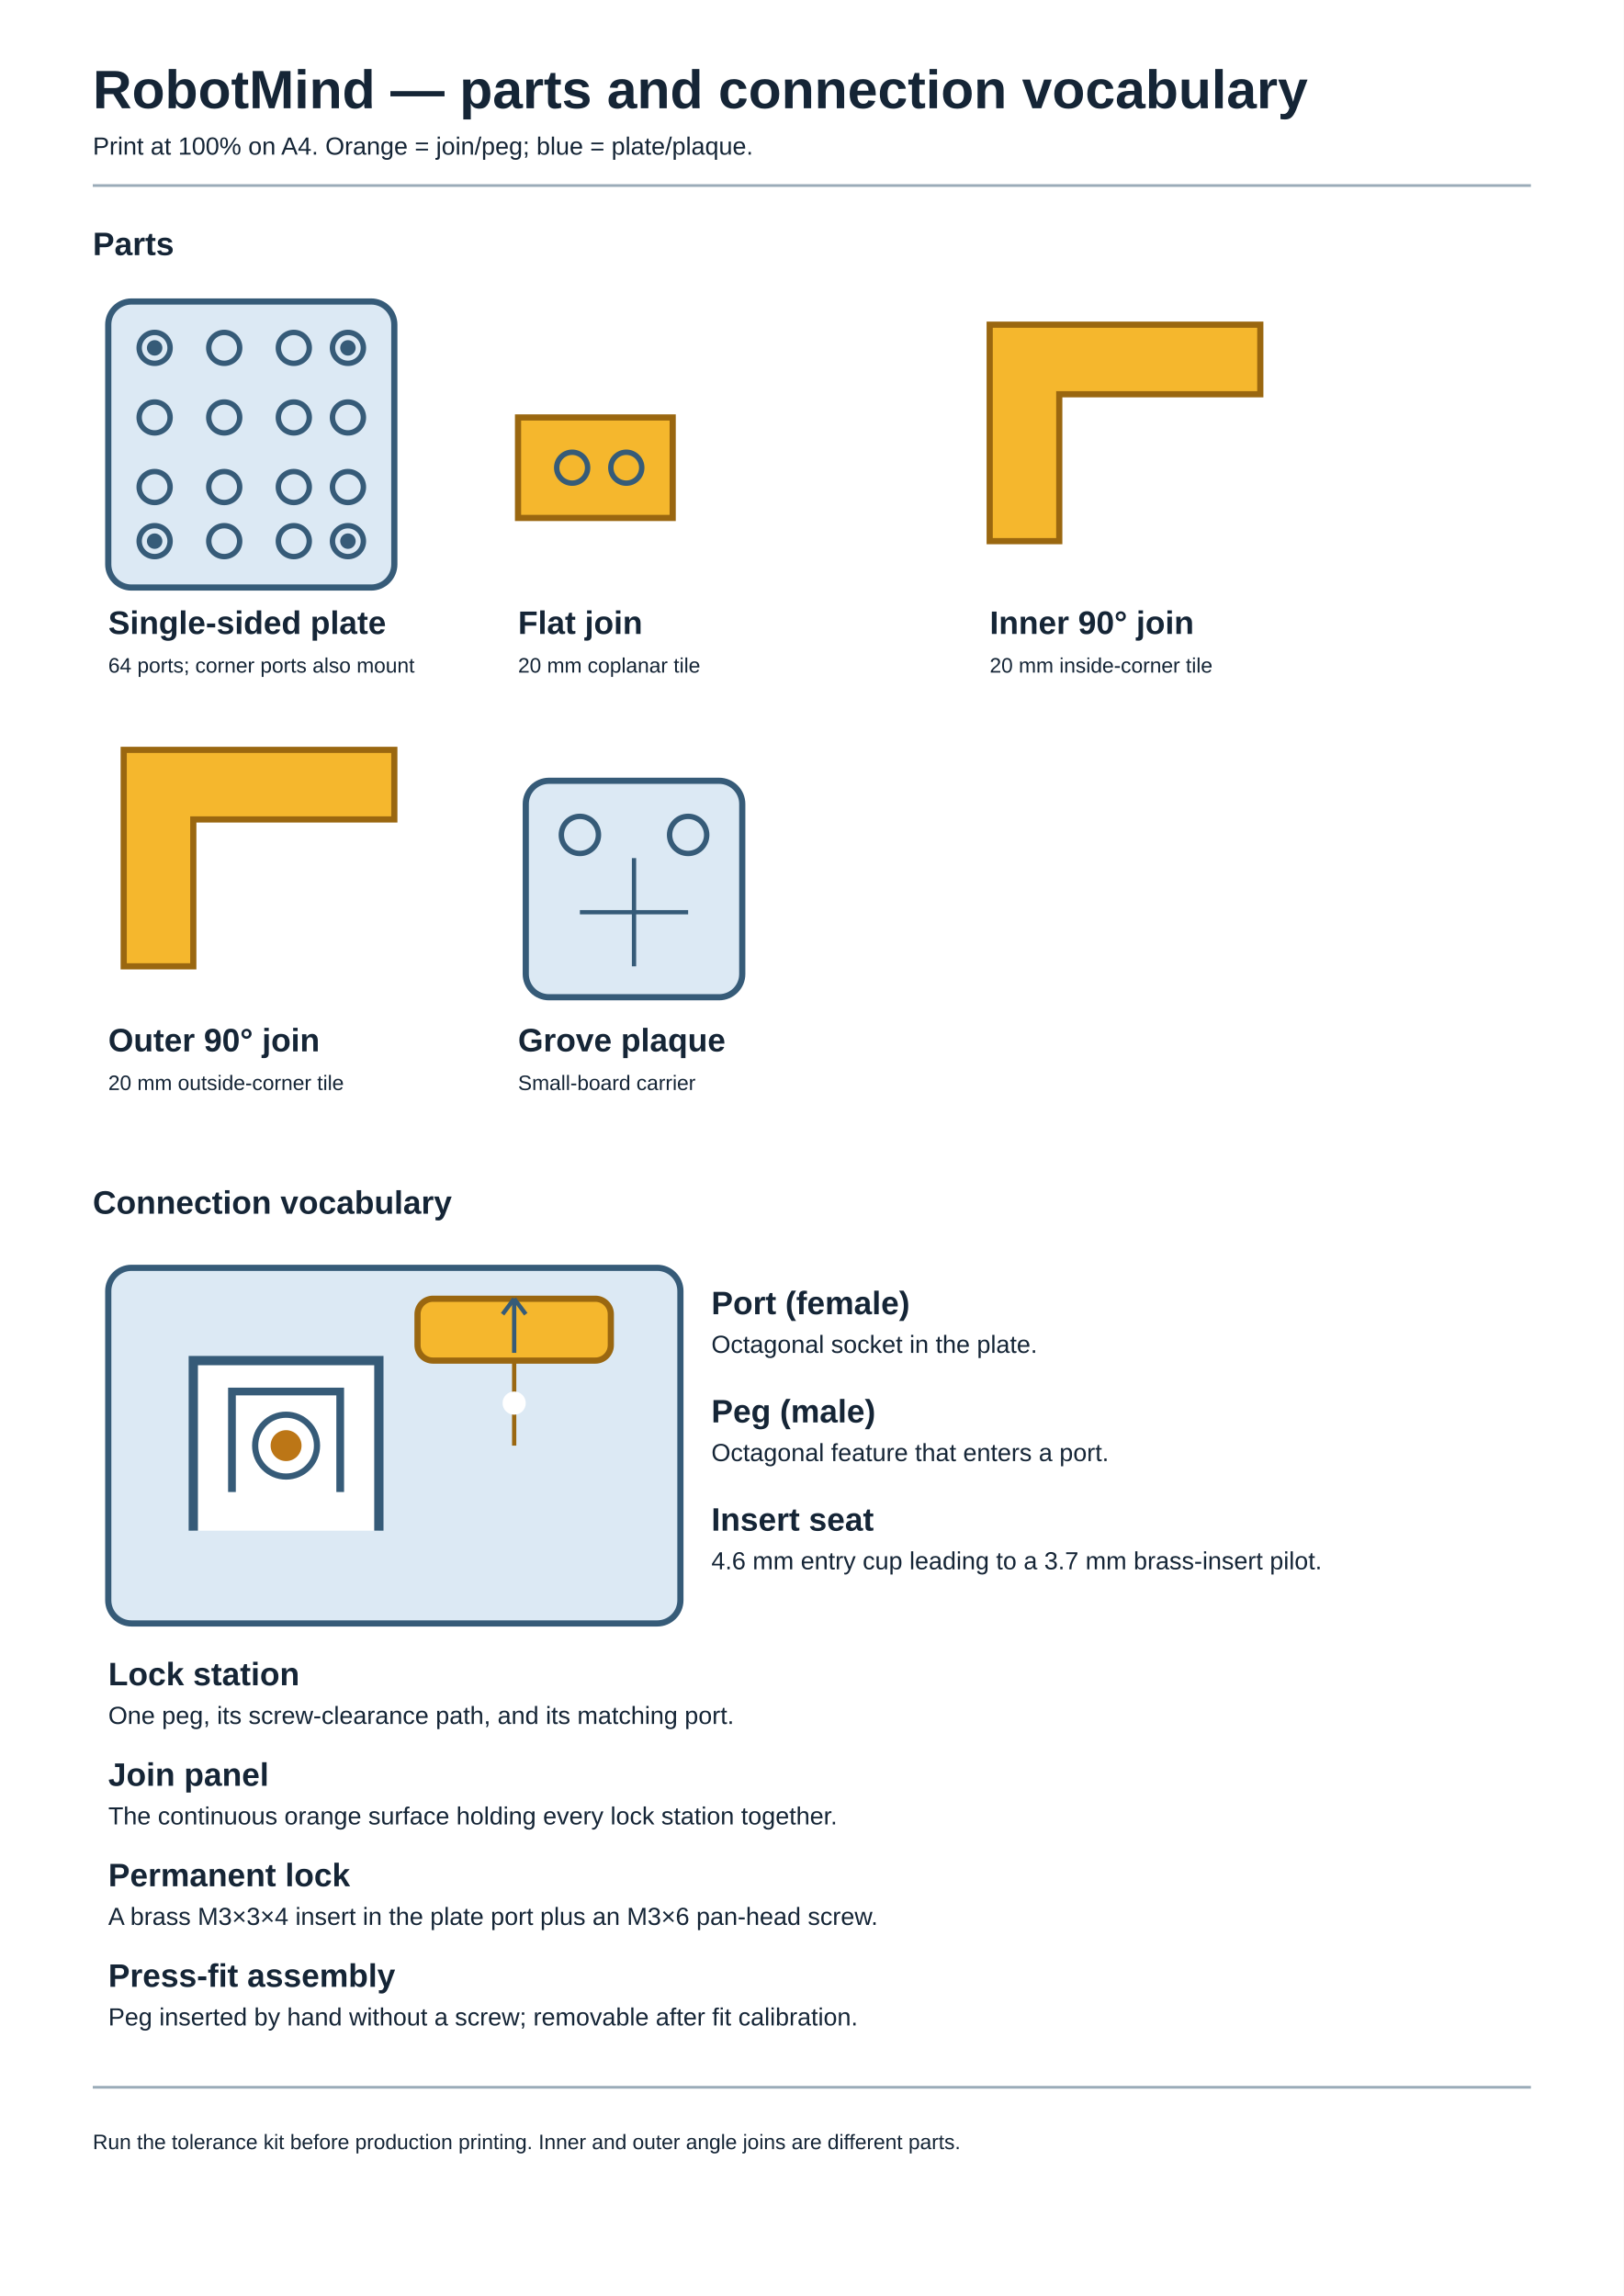
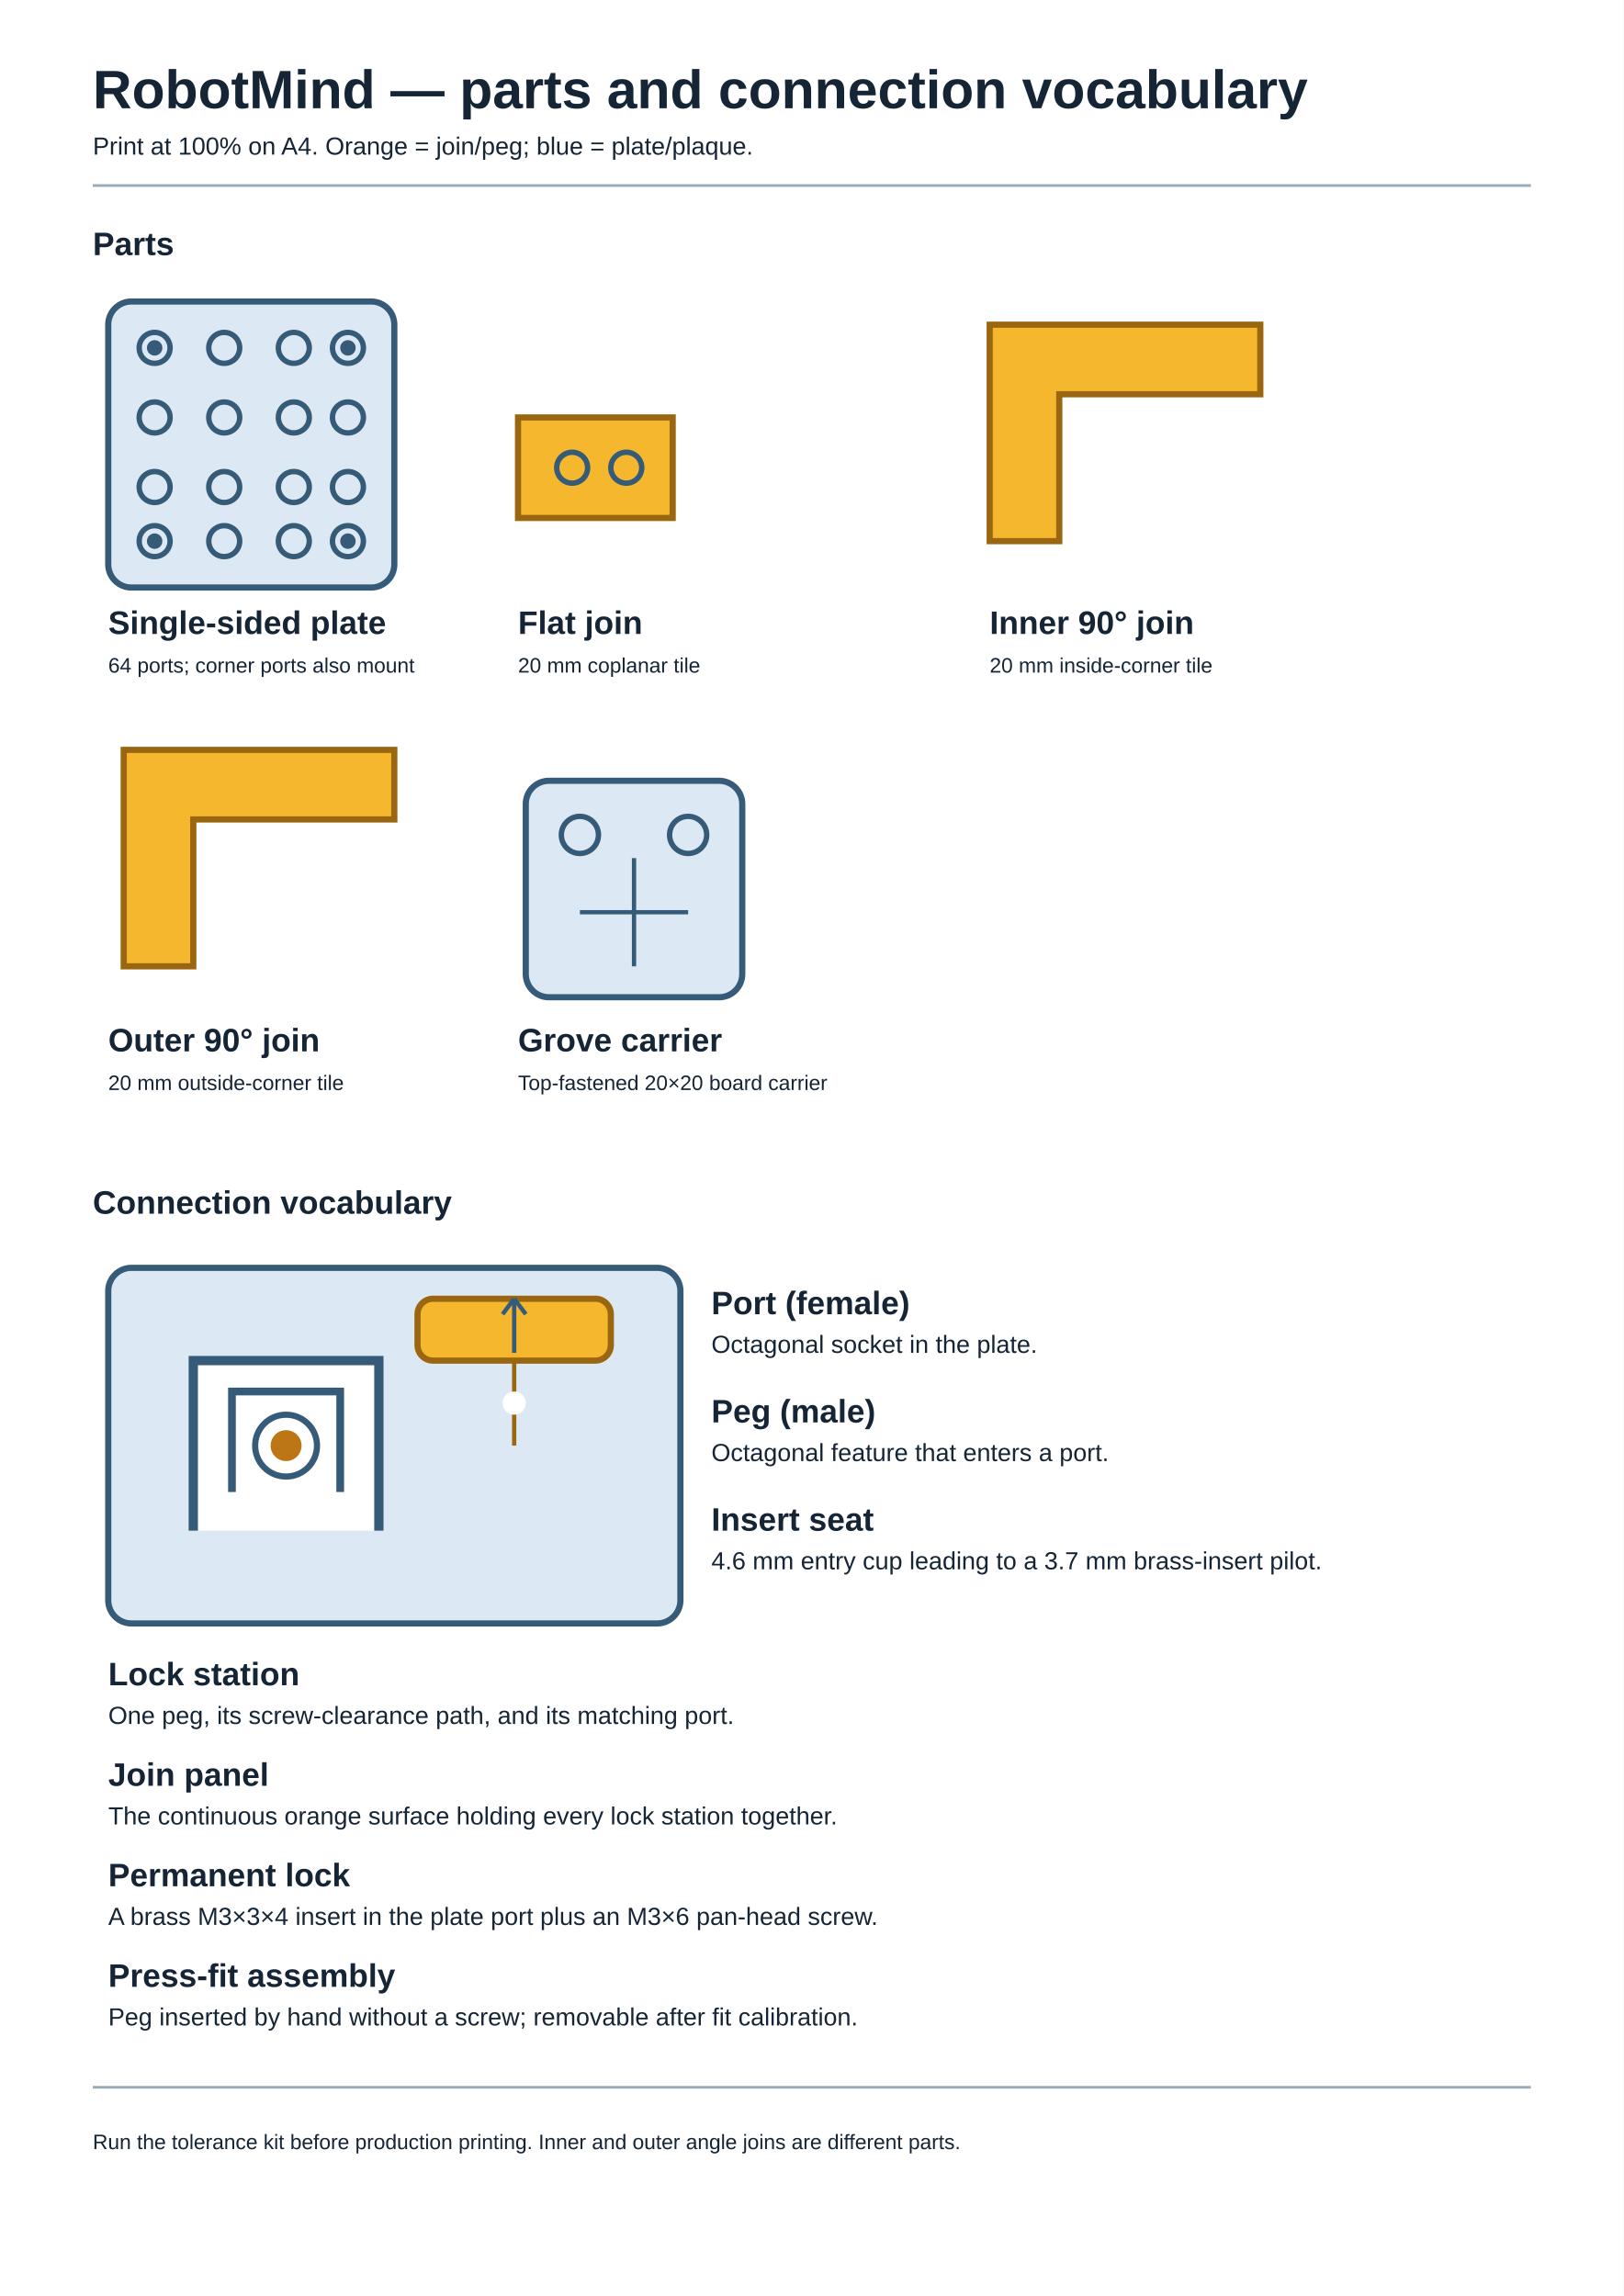
<svg xmlns="http://www.w3.org/2000/svg" width="210mm" height="297mm" viewBox="0 0 210 297">
  <style>
    text{font-family:Arial,sans-serif;fill:#152536} .title{font-size:7px;font-weight:bold}
    .h{font-size:4.2px;font-weight:bold}.b{font-size:3.2px}.s{font-size:2.7px}
    .part{fill:#dce9f4;stroke:#365b78;stroke-width:.8}.join{fill:#f5b72d;stroke:#9a6710;stroke-width:.8}
    .line{stroke:#365b78;stroke-width:.55;fill:none}.port{fill:none;stroke:#365b78;stroke-width:.7}
    .peg{fill:#f5b72d;stroke:#9a6710;stroke-width:.55}.rule{stroke:#9aabb8;stroke-width:.35}
  </style>
  <rect width="210" height="297" fill="white" />
  <text x="12" y="14" class="title">RobotMind — parts and connection vocabulary</text>
  <text x="12" y="20" class="b">Print at 100% on A4. Orange = join/peg; blue = plate/plaque.</text>
  <line x1="12" y1="24" x2="198" y2="24" class="rule" />
  <text x="12" y="33" class="h">Parts</text>
  <rect x="14" y="39" width="37" height="37" rx="3" class="part" />
  <g class="port">
    <circle cx="20" cy="45" r="2" />
    <circle cx="29" cy="45" r="2" />
    <circle cx="38" cy="45" r="2" />
    <circle cx="45" cy="45" r="2" />
    <circle cx="20" cy="54" r="2" />
    <circle cx="29" cy="54" r="2" />
    <circle cx="38" cy="54" r="2" />
    <circle cx="45" cy="54" r="2" />
    <circle cx="20" cy="63" r="2" />
    <circle cx="29" cy="63" r="2" />
    <circle cx="38" cy="63" r="2" />
    <circle cx="45" cy="63" r="2" />
    <circle cx="20" cy="70" r="2" />
    <circle cx="29" cy="70" r="2" />
    <circle cx="38" cy="70" r="2" />
    <circle cx="45" cy="70" r="2" />
  </g>
  <circle cx="20" cy="45" r="1" fill="#365b78" />
  <circle cx="45" cy="45" r="1" fill="#365b78" />
  <circle cx="20" cy="70" r="1" fill="#365b78" />
  <circle cx="45" cy="70" r="1" fill="#365b78" />
  <text x="14" y="82" class="h">Single-sided plate</text>
  <text x="14" y="87" class="s">64 ports; corner ports also mount</text>
  <rect x="67" y="54" width="20" height="13" class="join" />
  <g class="port">
    <circle cx="74" cy="60.5" r="2" />
    <circle cx="81" cy="60.5" r="2" />
  </g>
  <text x="67" y="82" class="h">Flat join</text>
  <text x="67" y="87" class="s">20 mm coplanar tile</text>
  <path d="M128 70V42H163V51H137V70Z" class="join" />
  <text x="128" y="82" class="h">Inner 90° join</text>
  <text x="128" y="87" class="s">20 mm inside-corner tile</text>
  <path d="M16 125V97H51V106H25V125Z" class="join" />
  <text x="14" y="136" class="h">Outer 90° join</text>
  <text x="14" y="141" class="s">20 mm outside-corner tile</text>
  <rect x="68" y="101" width="28" height="28" rx="3" class="part" />
  <circle cx="75" cy="108" r="2.4" class="port" />
  <circle cx="89" cy="108" r="2.4" class="port" />
  <path d="M75 118h14M82 111v14" class="line" />
-   <text x="67" y="136" class="h">Grove plaque</text>
-   <text x="67" y="141" class="s">Small-board carrier</text>
+   <text x="67" y="136" class="h">Grove carrier</text>
+   <text x="67" y="141" class="s">Top-fastened 20×20 board carrier</text>
  <text x="12" y="157" class="h">Connection vocabulary</text>
  <rect x="14" y="164" width="74" height="46" rx="3" class="part" />
  <path d="M25 198V176H49V198" fill="white" stroke="#365b78" stroke-width="1.2" />
  <path d="M30 193V180H44V193" fill="none" stroke="#365b78" stroke-width="1" />
  <circle cx="37" cy="187" r="4" fill="white" stroke="#365b78" stroke-width=".8" />
  <circle cx="37" cy="187" r="2" fill="#bc7616" />
  <rect x="54" y="168" width="25" height="8" rx="2" class="join" />
  <path d="M66.5 176v11" class="peg" stroke-width="5" />
  <circle cx="66.5" cy="181.5" r="1.5" fill="white" />
  <path d="M66.5 168v7" class="line" />
  <path d="M66.5 168l-1.5 2M66.5 168l1.5 2" class="line" />
  <text x="92" y="170" class="h">Port (female)</text>
  <text x="92" y="175" class="b">Octagonal socket in the plate.</text>
  <text x="92" y="184" class="h">Peg (male)</text>
  <text x="92" y="189" class="b">Octagonal feature that enters a port.</text>
  <text x="92" y="198" class="h">Insert seat</text>
  <text x="92" y="203" class="b">4.6 mm entry cup leading to a 3.7 mm brass-insert pilot.</text>
  <text x="14" y="218" class="h">Lock station</text>
  <text x="14" y="223" class="b">One peg, its screw-clearance path, and its matching port.</text>
  <text x="14" y="231" class="h">Join panel</text>
  <text x="14" y="236" class="b">The continuous orange surface holding every lock station together.</text>
  <text x="14" y="244" class="h">Permanent lock</text>
  <text x="14" y="249" class="b">A brass M3×3×4 insert in the plate port plus an M3×6 pan-head screw.</text>
  <text x="14" y="257" class="h">Press-fit assembly</text>
  <text x="14" y="262" class="b">Peg inserted by hand without a screw; removable after fit calibration.</text>
  <line x1="12" y1="270" x2="198" y2="270" class="rule" />
  <text x="12" y="278" class="s">Run the tolerance kit before production printing. Inner and outer angle joins are different parts.</text>
</svg>
